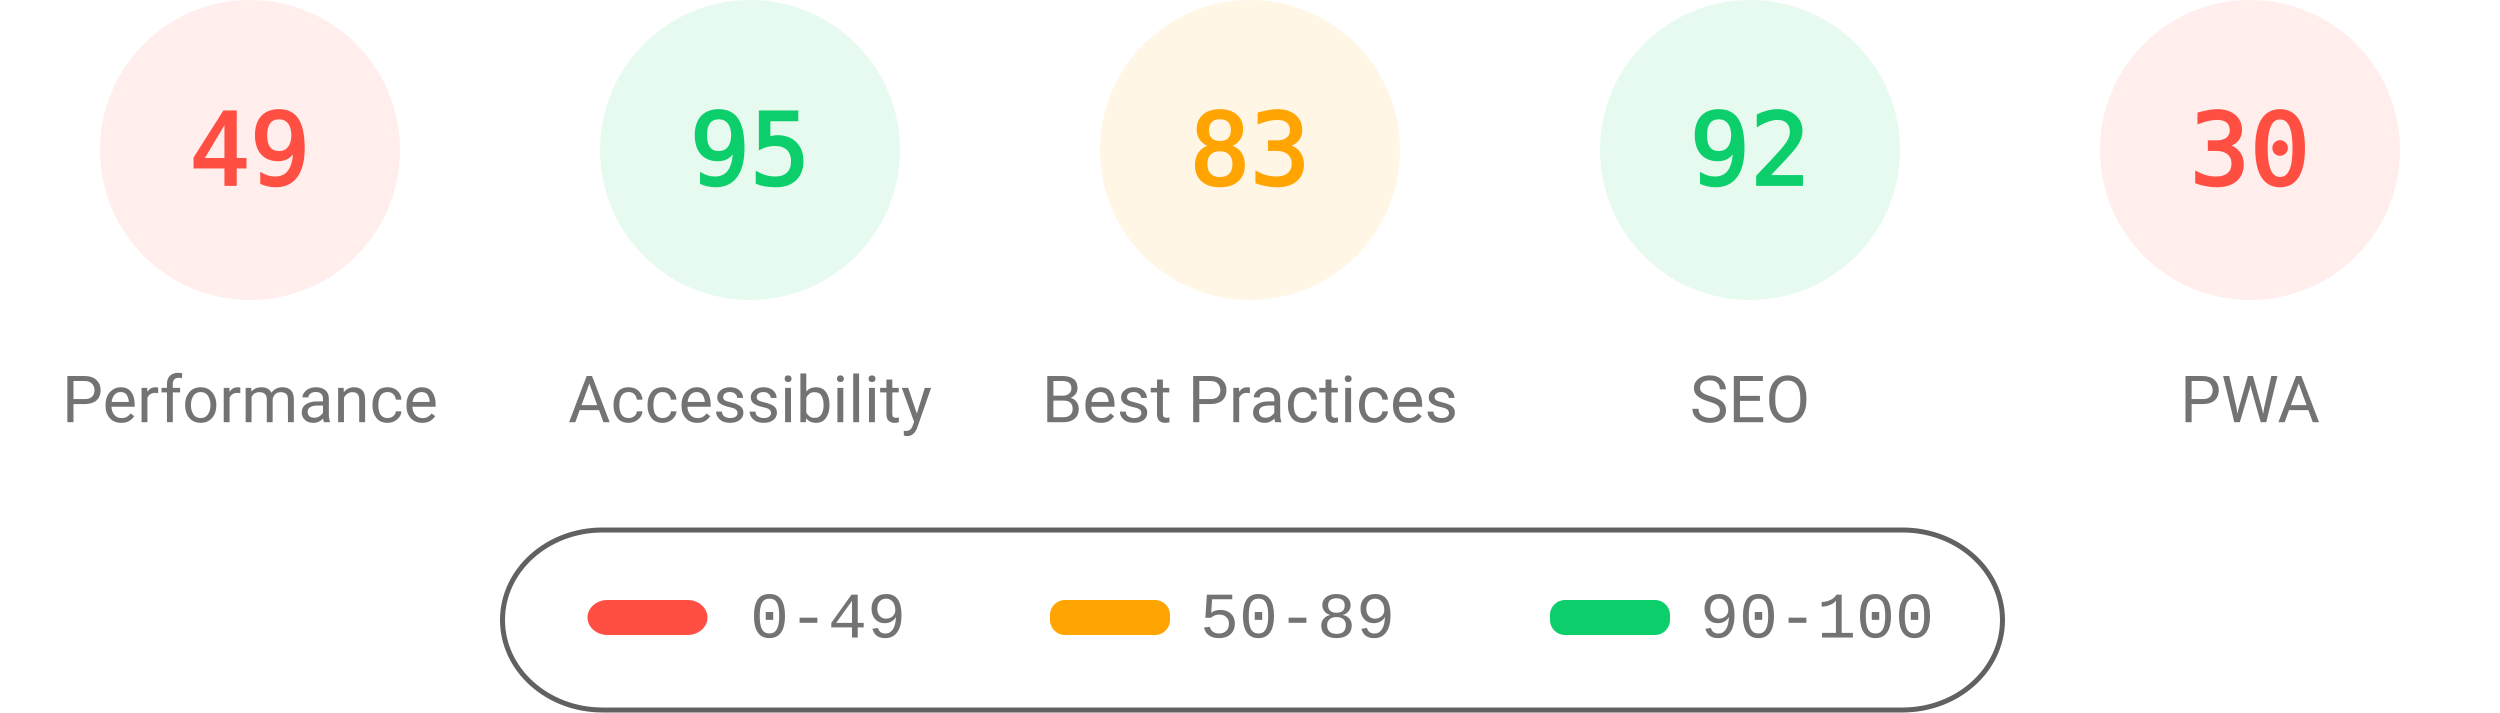
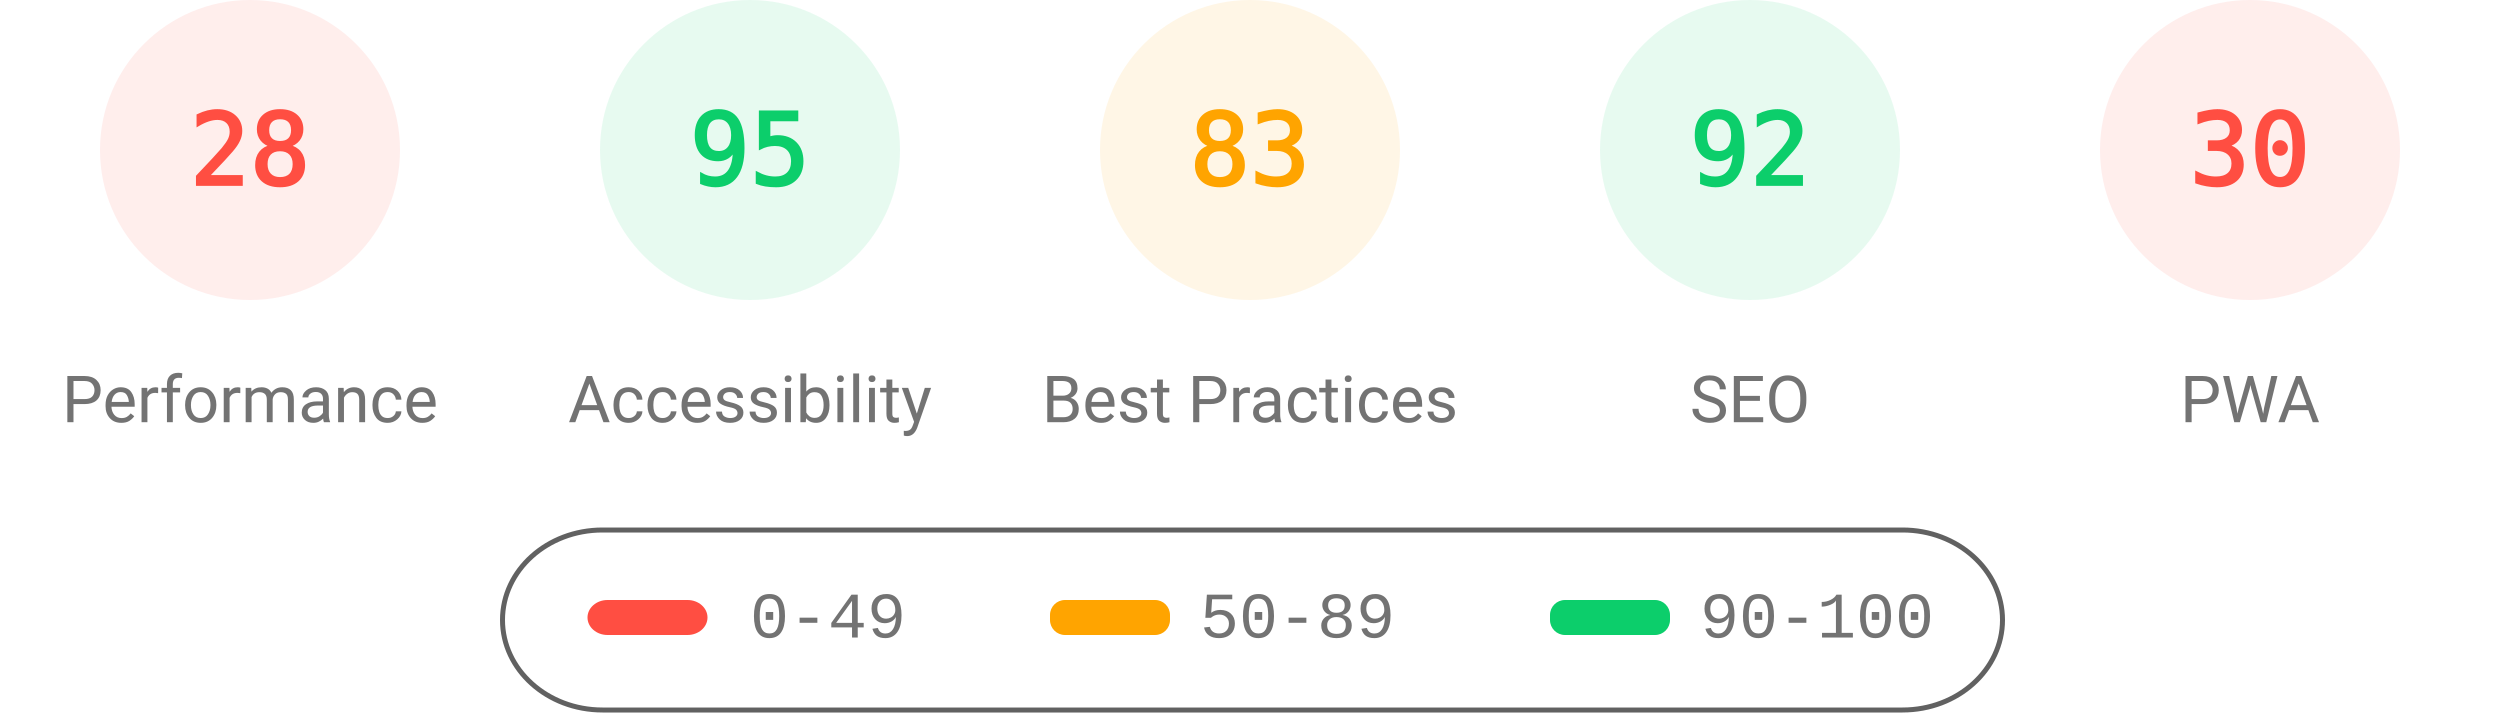
<svg xmlns="http://www.w3.org/2000/svg" fill="none" width="1000" height="285">
  <style>.gauge-base{opacity:.1}.gauge-arc{fill:none;animation-delay:250ms;stroke-linecap:round;transform:rotate(-90deg);transform-origin:100px 60px;animation:load-gauge 1s ease forwards}.guage-text{font-size:40px;font-family:monospace;text-align:center}.guage-red{color:#ff4e42;fill:#ff4e42;stroke:#ff4e42}.guage-orange{color:#ffa400;fill:#ffa400;stroke:#ffa400}.guage-green{color:#0cce6b;fill:#0cce6b;stroke:#0cce6b}.guage-undefined{color:#5c5c5c;fill:#5c5c5c;stroke:#5c5c5c}.guage-title{color:#737373;fill:#737373;stroke:none;font-size:26px;line-height:26px;font-family:Roboto,Halvetica,Arial,sans-serif}@keyframes load-gauge{from{stroke-dasharray:0 352.858}}</style>
  <svg class="guage-div guage-perf guage-red" viewBox="0 0 200 200" width="200" height="200">
    <circle class="gauge-base" r="56" cx="100" cy="60" stroke-width="8" />
-     <circle class="gauge-arc guage-arc-1" r="56" cx="100" cy="60" stroke-width="8" style="stroke-dasharray:172.41,351.858" />
-     <text class="guage-text" x="100" y="60" alignment-baseline="central" dominant-baseline="central" text-anchor="middle">49</text>
+     <circle class="gauge-arc guage-arc-1" r="56" cx="100" cy="60" stroke-width="8" style="stroke-dasharray:98.52,351.858" />
+     <text class="guage-text" x="100" y="60" alignment-baseline="central" dominant-baseline="central" text-anchor="middle">28</text>
    <text class="guage-title" x="100" y="160" alignment-baseline="central" dominant-baseline="central" text-anchor="middle">Performance</text>
  </svg>
  <svg class="guage-div guage-acc guage-green" viewBox="0 0 200 200" width="200" height="200" x="200">
    <circle class="gauge-base" r="56" cx="100" cy="60" stroke-width="8" />
    <circle class="gauge-arc guage-arc-2" r="56" cx="100" cy="60" stroke-width="8" style="stroke-dasharray:334.265,351.858" />
    <text class="guage-text" x="100" y="60" alignment-baseline="central" dominant-baseline="central" text-anchor="middle">95</text>
    <text class="guage-title" x="100" y="160" alignment-baseline="central" dominant-baseline="central" text-anchor="middle">Accessibility</text>
  </svg>
  <svg class="guage-div guage-best guage-orange" viewBox="0 0 200 200" width="200" height="200" x="400">
    <circle class="gauge-base" r="56" cx="100" cy="60" stroke-width="8" />
    <circle class="gauge-arc guage-arc-3" r="56" cx="100" cy="60" stroke-width="8" style="stroke-dasharray:292.042,351.858" />
    <text class="guage-text" x="100" y="60" alignment-baseline="central" dominant-baseline="central" text-anchor="middle">83</text>
    <text class="guage-title" x="100" y="160" alignment-baseline="central" dominant-baseline="central" text-anchor="middle">Best Practices</text>
  </svg>
  <svg class="guage-div guage-seo guage-green" viewBox="0 0 200 200" width="200" height="200" x="600">
    <circle class="gauge-base" r="56" cx="100" cy="60" stroke-width="8" />
    <circle class="gauge-arc guage-arc-4" r="56" cx="100" cy="60" stroke-width="8" style="stroke-dasharray:323.709,351.858" />
    <text class="guage-text" x="100" y="60" alignment-baseline="central" dominant-baseline="central" text-anchor="middle">92</text>
    <text class="guage-title" x="100" y="160" alignment-baseline="central" dominant-baseline="central" text-anchor="middle">SEO</text>
  </svg>
  <svg class="guage-div guage-pwa guage-red" viewBox="0 0 200 200" width="200" height="200" x="800">
    <circle class="gauge-base" r="56" cx="100" cy="60" stroke-width="8" />
    <circle class="gauge-arc guage-arc-4" r="56" cx="100" cy="60" stroke-width="8" style="stroke-dasharray:105.557,351.858" />
    <text class="guage-text" x="100" y="60" alignment-baseline="central" dominant-baseline="central" text-anchor="middle">30</text>
    <text class="guage-title" x="100" y="160" alignment-baseline="central" dominant-baseline="central" text-anchor="middle">PWA</text>
  </svg>
  <svg width="604" height="76" x="200" y="210">
    <path fill="none" id="canvas_background" d="M-1-1h604v80H-1z" />
    <rect fill-opacity="0" stroke="#616161" stroke-width="2" rx="40" id="svg_2" height="72" width="600" y="2" x="1" fill="#000" />
    <rect stroke="#000" rx="8" id="svg_3" height="14" width="48" y="30" x="35" stroke-opacity="null" stroke-width="0" fill="#ff4e42" />
    <rect stroke="#000" rx="6" id="svg_4" height="14" width="48" y="30" x="220" stroke-opacity="null" stroke-width="0" fill="#ffa400" />
    <rect stroke="#000" rx="6" id="svg_5" height="14" width="48" y="30" x="420" stroke-opacity="null" stroke-width="0" fill="#0cce6b" />
    <text xml:space="preserve" text-anchor="start" font-family="'Courier New', Courier, monospace" font-size="26" id="svg_6" y="45" x="100" stroke-opacity="null" stroke-width="0" stroke="#000" fill="#737373">0-49</text>
    <text xml:space="preserve" text-anchor="start" font-family="'Courier New', Courier, monospace" font-size="26" id="svg_7" y="45" x="280" stroke-opacity="null" stroke-width="0" stroke="#000" fill="#737373">50-89</text>
    <text xml:space="preserve" text-anchor="start" font-family="'Courier New', Courier, monospace" font-size="26" id="svg_8" y="45" x="480" stroke-opacity="null" stroke-width="0" stroke="#000" fill="#737373">90-100</text>
  </svg>
</svg>
